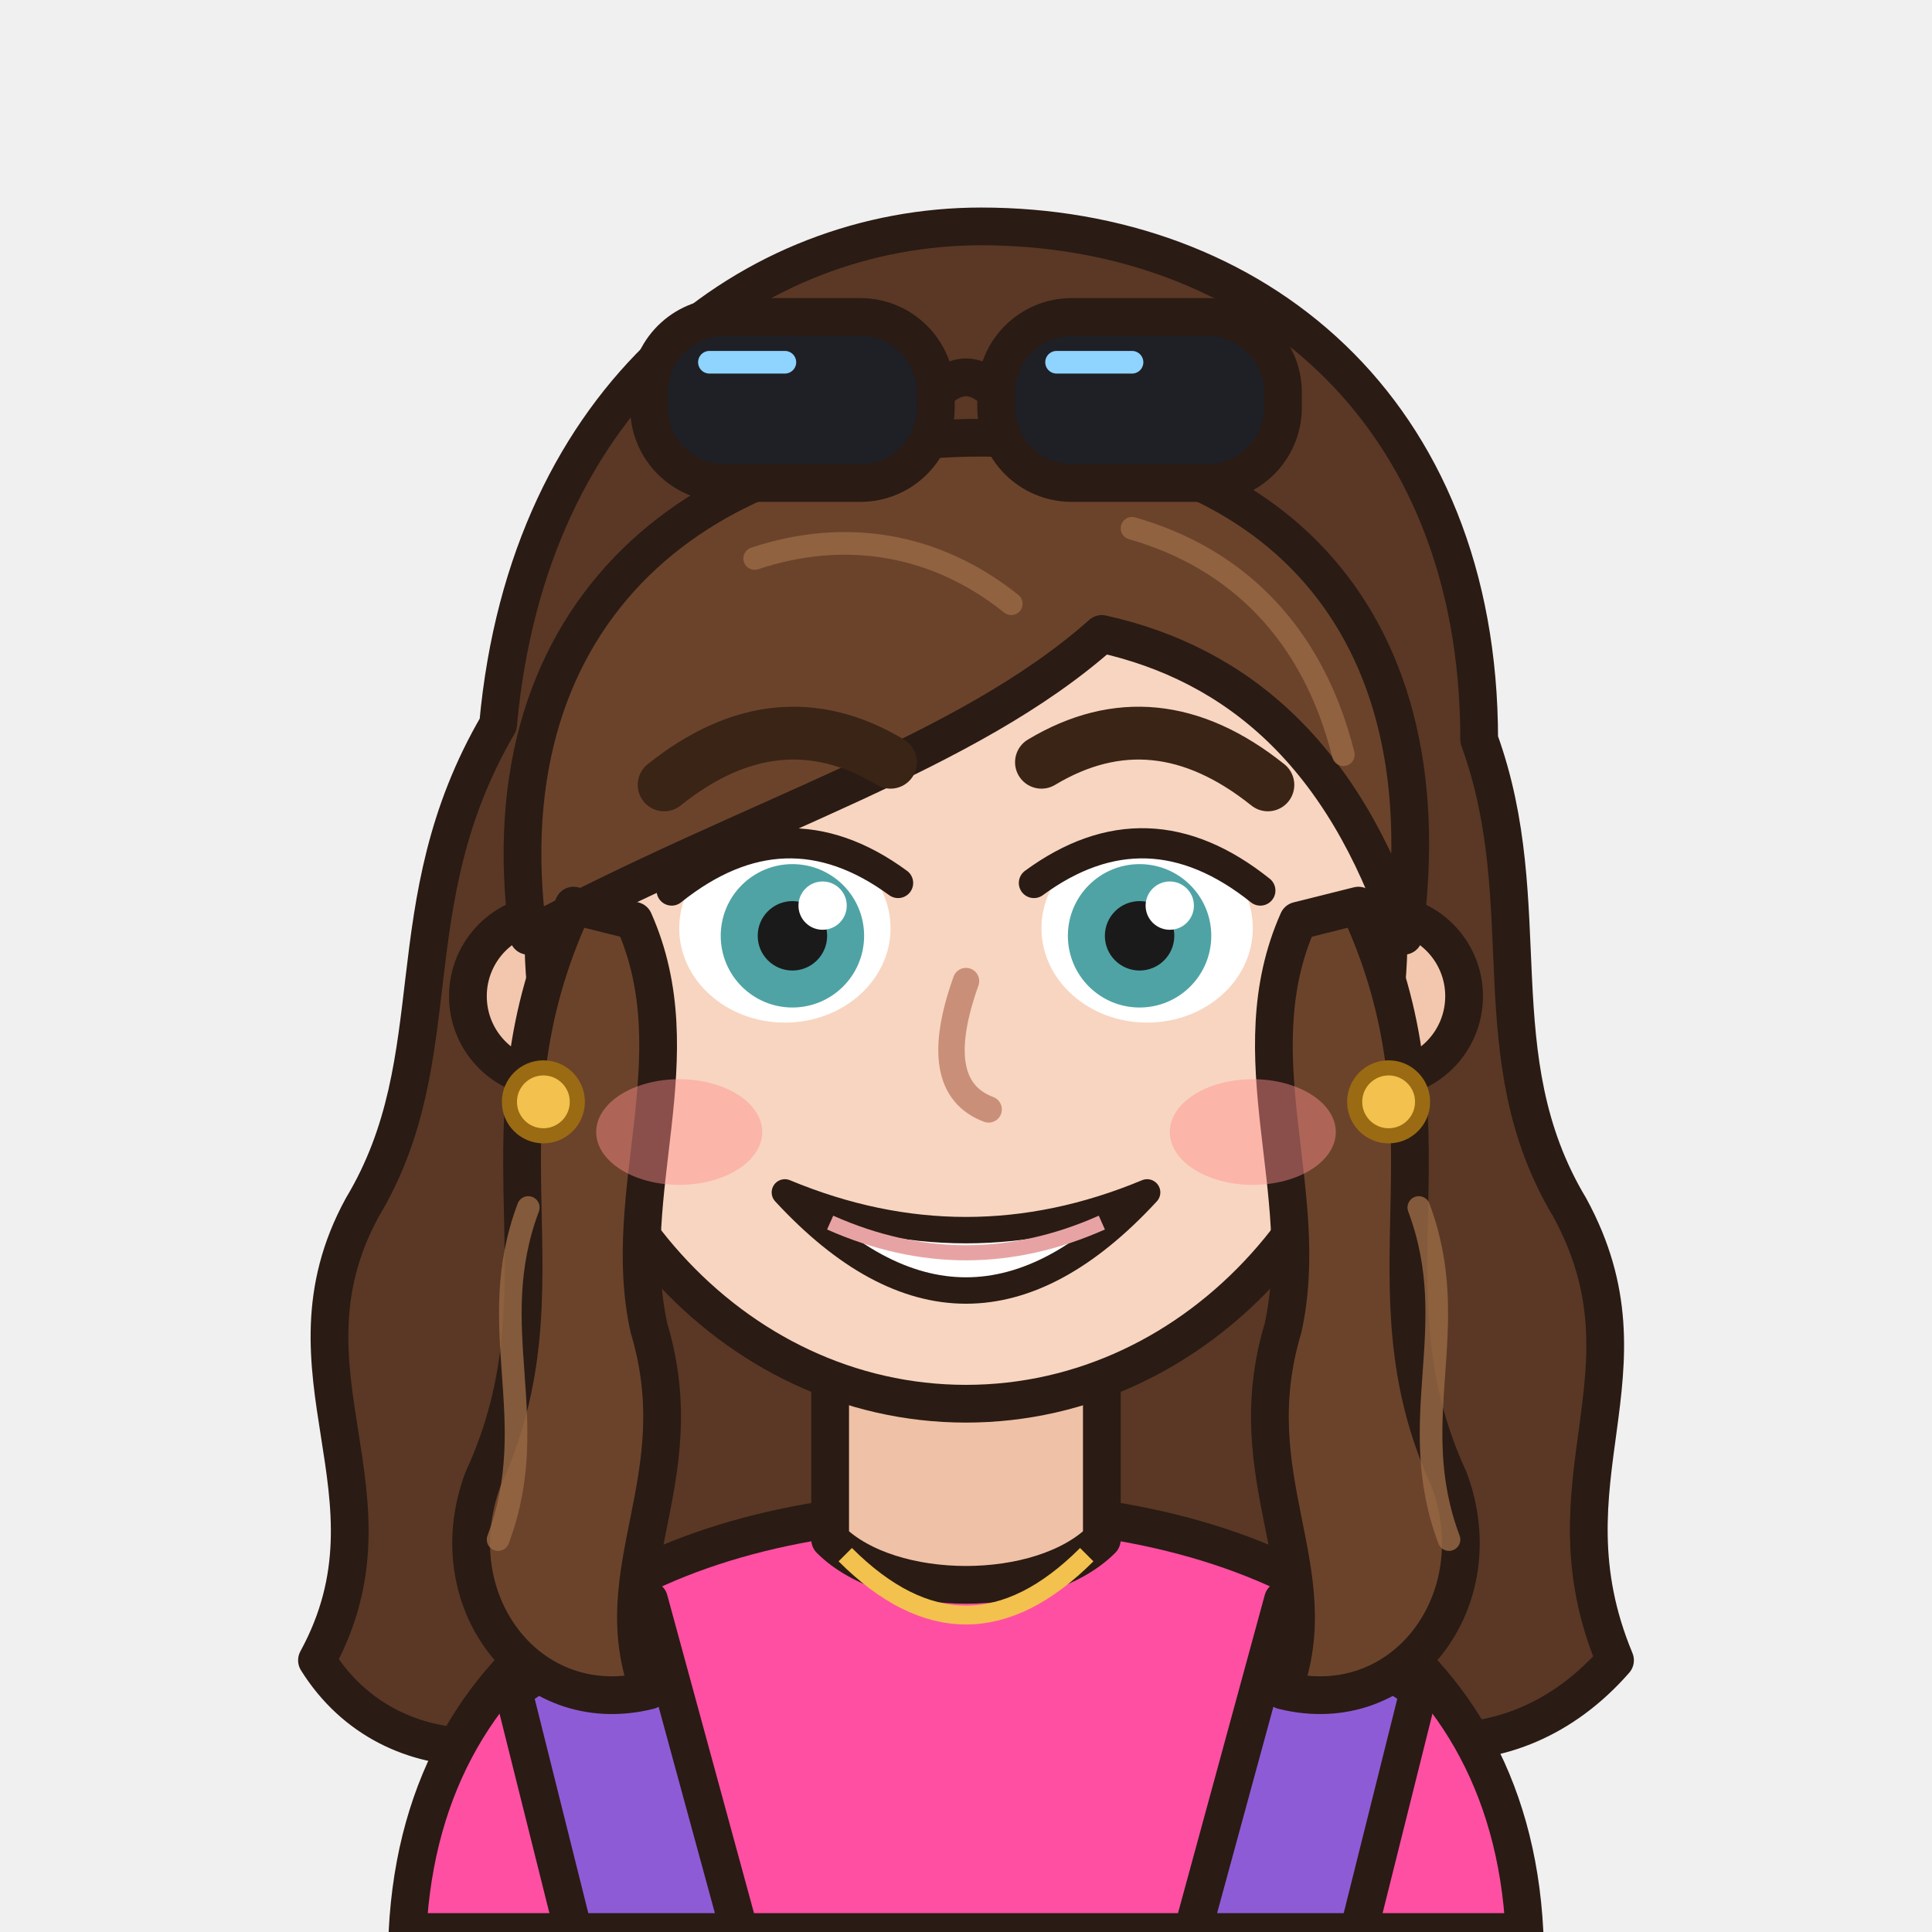
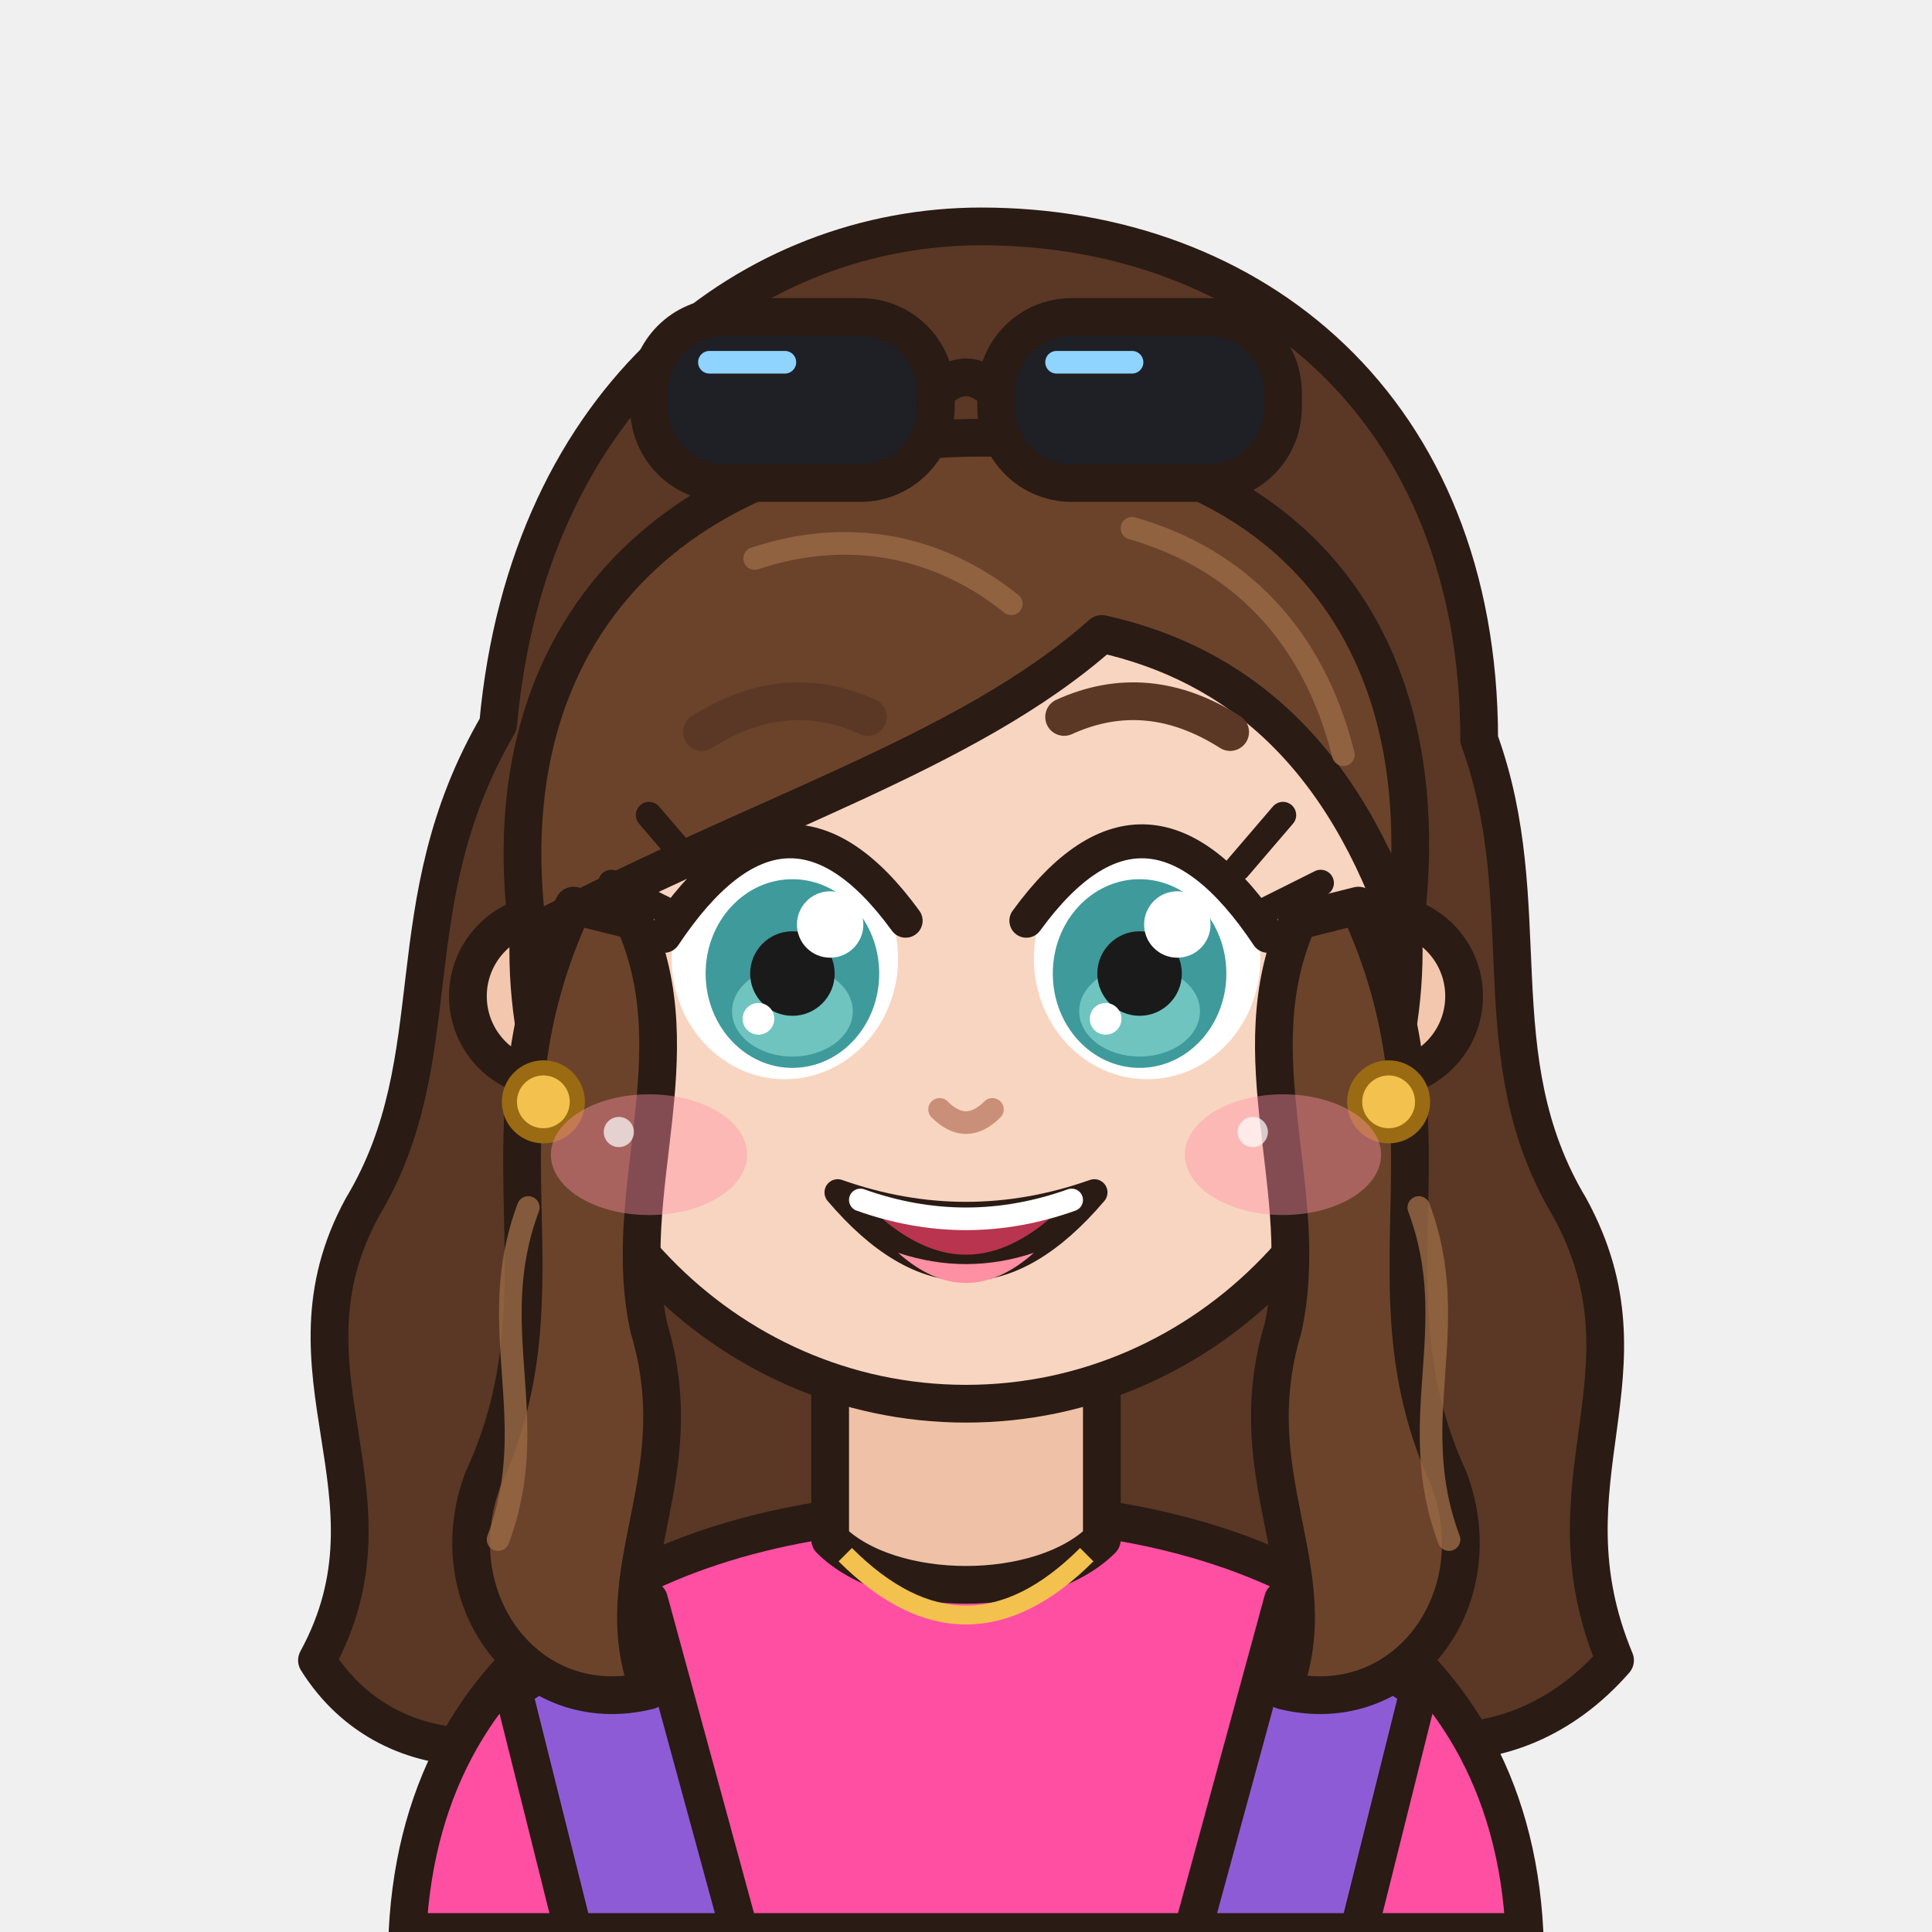
<svg xmlns="http://www.w3.org/2000/svg" width="256" height="256" viewBox="0 0 256 256">
  <g stroke="#2a1b14" stroke-width="5" stroke-linejoin="round" stroke-linecap="round">
    <path d="M66 96 C70 52 100 30 130 30 C166 30 196 54 196 98 C204 120 196 140 208 160 C220 182 204 196 214 220 C200 236 180 232 172 222 L84 222 C74 234 52 236 42 220 C54 198 36 182 48 160 C60 140 52 120 66 96 Z" fill="#5a3825" />
    <path d="M54 256 C56 216 90 200 128 200 C166 200 200 216 202 256 Z" fill="#ff4fa3" />
    <path d="M68 224 L86 212 L98 256 L76 256 Z" fill="#8e5bd6" />
    <path d="M188 224 L170 212 L158 256 L180 256 Z" fill="#8e5bd6" />
    <path d="M110 172 L110 204 C118 212 138 212 146 204 L146 172 Z" fill="#efc1a6" />
    <circle cx="73" cy="132" r="11" fill="#f3c7ae" />
    <circle cx="183" cy="132" r="11" fill="#f3c7ae" />
-     <ellipse cx="128" cy="124" rx="56" ry="62" fill="#f8d5c0" />
+     <ellipse cx="128" cy="126" rx="58" ry="60" fill="#f8d5c0" />
    <path d="M70 124 C64 80 94 58 130 58 C166 58 192 80 186 124 C178 100 164 88 146 84 C128 100 100 108 70 124 Z" fill="#6b432b" />
    <path d="M76 120 C62 150 76 170 64 196 C58 212 70 228 86 224 C80 208 92 196 86 176 C82 158 92 140 84 122 Z" fill="#6b432b" />
    <path d="M180 120 C194 150 180 170 192 196 C198 212 186 228 170 224 C176 208 164 196 170 176 C174 158 164 140 172 122 Z" fill="#6b432b" />
    <rect x="86" y="42" width="38" height="22" rx="10" fill="#1f1f26" />
    <rect x="132" y="42" width="38" height="22" rx="10" fill="#1f1f26" />
    <path d="M124 52 Q128 48 132 52" fill="none" />
  </g>
  <g fill="none" stroke="#9a6a45" stroke-width="3" stroke-linecap="round" opacity=".8">
    <path d="M100 74 C112 70 124 72 134 80" />
    <path d="M150 70 C164 74 174 84 178 100" />
    <path d="M70 160 C64 176 72 188 66 204" />
    <path d="M188 160 C194 176 186 188 192 204" />
  </g>
  <path d="M94 48 L104 48" stroke="#8fd3ff" stroke-width="3" stroke-linecap="round" />
  <path d="M140 48 L150 48" stroke="#8fd3ff" stroke-width="3" stroke-linecap="round" />
  <circle cx="72" cy="146" r="4.5" fill="#f2c14e" stroke="#9a6b12" stroke-width="2" />
  <circle cx="184" cy="146" r="4.5" fill="#f2c14e" stroke="#9a6b12" stroke-width="2" />
-   <path d="M88 104 Q103 92 118 101" fill="none" stroke="#3a2416" stroke-width="7" stroke-linecap="round" />
-   <path d="M138 101 Q153 92 168 104" fill="none" stroke="#3a2416" stroke-width="7" stroke-linecap="round" />
-   <ellipse cx="104" cy="123" rx="14" ry="12.5" fill="#fff" />
-   <ellipse cx="152" cy="123" rx="14" ry="12.5" fill="#fff" />
-   <circle cx="105" cy="124" r="9.5" fill="#4fa3a5" />
-   <circle cx="151" cy="124" r="9.5" fill="#4fa3a5" />
-   <circle cx="105" cy="124" r="4.6" fill="#1a1a1a" />
-   <circle cx="151" cy="124" r="4.6" fill="#1a1a1a" />
-   <circle cx="109" cy="120" r="3.2" fill="#fff" />
-   <circle cx="155" cy="120" r="3.2" fill="#fff" />
-   <path d="M89 118 Q104 106 119 117" fill="none" stroke="#2a1b14" stroke-width="4" stroke-linecap="round" />
-   <path d="M137 117 Q152 106 167 118" fill="none" stroke="#2a1b14" stroke-width="4" stroke-linecap="round" />
-   <path d="M128 130 Q123 144 131 147" fill="none" stroke="#c98f78" stroke-width="3.5" stroke-linecap="round" />
-   <ellipse cx="90" cy="150" rx="11" ry="7" fill="#ff8f8f" opacity=".45" />
-   <ellipse cx="166" cy="150" rx="11" ry="7" fill="#ff8f8f" opacity=".45" />
-   <path d="M104 158 Q128 184 152 158 Q128 168 104 158 Z" fill="#fff" stroke="#2a1b14" stroke-width="3.5" stroke-linejoin="round" />
-   <path d="M110 162 Q128 170 146 162" fill="none" stroke="#e7a3a3" stroke-width="2" />
+   <path d="M93 97 Q104 90 115 95" fill="none" stroke="#5a3825" stroke-width="5" stroke-linecap="round" />
+   <path d="M141 95 Q152 90 163 97" fill="none" stroke="#5a3825" stroke-width="5" stroke-linecap="round" />
+   <ellipse cx="104" cy="127" rx="15" ry="16" fill="#fff" />
+   <ellipse cx="152" cy="127" rx="15" ry="16" fill="#fff" />
+   <ellipse cx="105" cy="129" rx="11.5" ry="12.5" fill="#3f9a9c" />
+   <ellipse cx="151" cy="129" rx="11.5" ry="12.5" fill="#3f9a9c" />
+   <ellipse cx="105" cy="134" rx="8" ry="6" fill="#7fd1cc" opacity=".75" />
+   <ellipse cx="151" cy="134" rx="8" ry="6" fill="#7fd1cc" opacity=".75" />
+   <circle cx="105" cy="129" r="5.6" fill="#1a1a1a" />
+   <circle cx="151" cy="129" r="5.6" fill="#1a1a1a" />
+   <circle cx="110" cy="122.5" r="4.4" fill="#fff" />
+   <circle cx="156" cy="122.5" r="4.4" fill="#fff" />
+   <circle cx="100.5" cy="135" r="2.1" fill="#fff" />
+   <circle cx="146.5" cy="135" r="2.1" fill="#fff" />
+   <path d="M88 124 Q104 100 120 122" fill="none" stroke="#2a1b14" stroke-width="4.5" stroke-linecap="round" />
+   <path d="M136 122 Q152 100 168 124" fill="none" stroke="#2a1b14" stroke-width="4.5" stroke-linecap="round" />
+   <path d="M89 121 L81 117 M92 115 L86 108" fill="none" stroke="#2a1b14" stroke-width="3.5" stroke-linecap="round" />
+   <path d="M167 121 L175 117 M164 115 L170 108" fill="none" stroke="#2a1b14" stroke-width="3.5" stroke-linecap="round" />
+   <path d="M124.5 147 Q128 150.5 131.5 147" fill="none" stroke="#c98f78" stroke-width="3" stroke-linecap="round" />
+   <ellipse cx="86" cy="153" rx="13" ry="8" fill="#ff8fa8" opacity=".42" />
+   <ellipse cx="170" cy="153" rx="13" ry="8" fill="#ff8fa8" opacity=".42" />
+   <circle cx="82" cy="150" r="2" fill="#fff" opacity=".7" />
+   <circle cx="166" cy="150" r="2" fill="#fff" opacity=".7" />
+   <path d="M111 158 Q128 178 145 158 Q128 164 111 158 Z" fill="#b8344f" stroke="#2a1b14" stroke-width="3.5" stroke-linejoin="round" />
+   <path d="M119 166 Q128 174 137 166 Q128 169 119 166 Z" fill="#ff8fa3" />
+   <path d="M114 159 Q128 164 142 159" fill="none" stroke="#fff" stroke-width="3" stroke-linecap="round" />
  <path d="M112 206 Q128 222 144 206" fill="none" stroke="#f2c14e" stroke-width="2.5" />
</svg>
